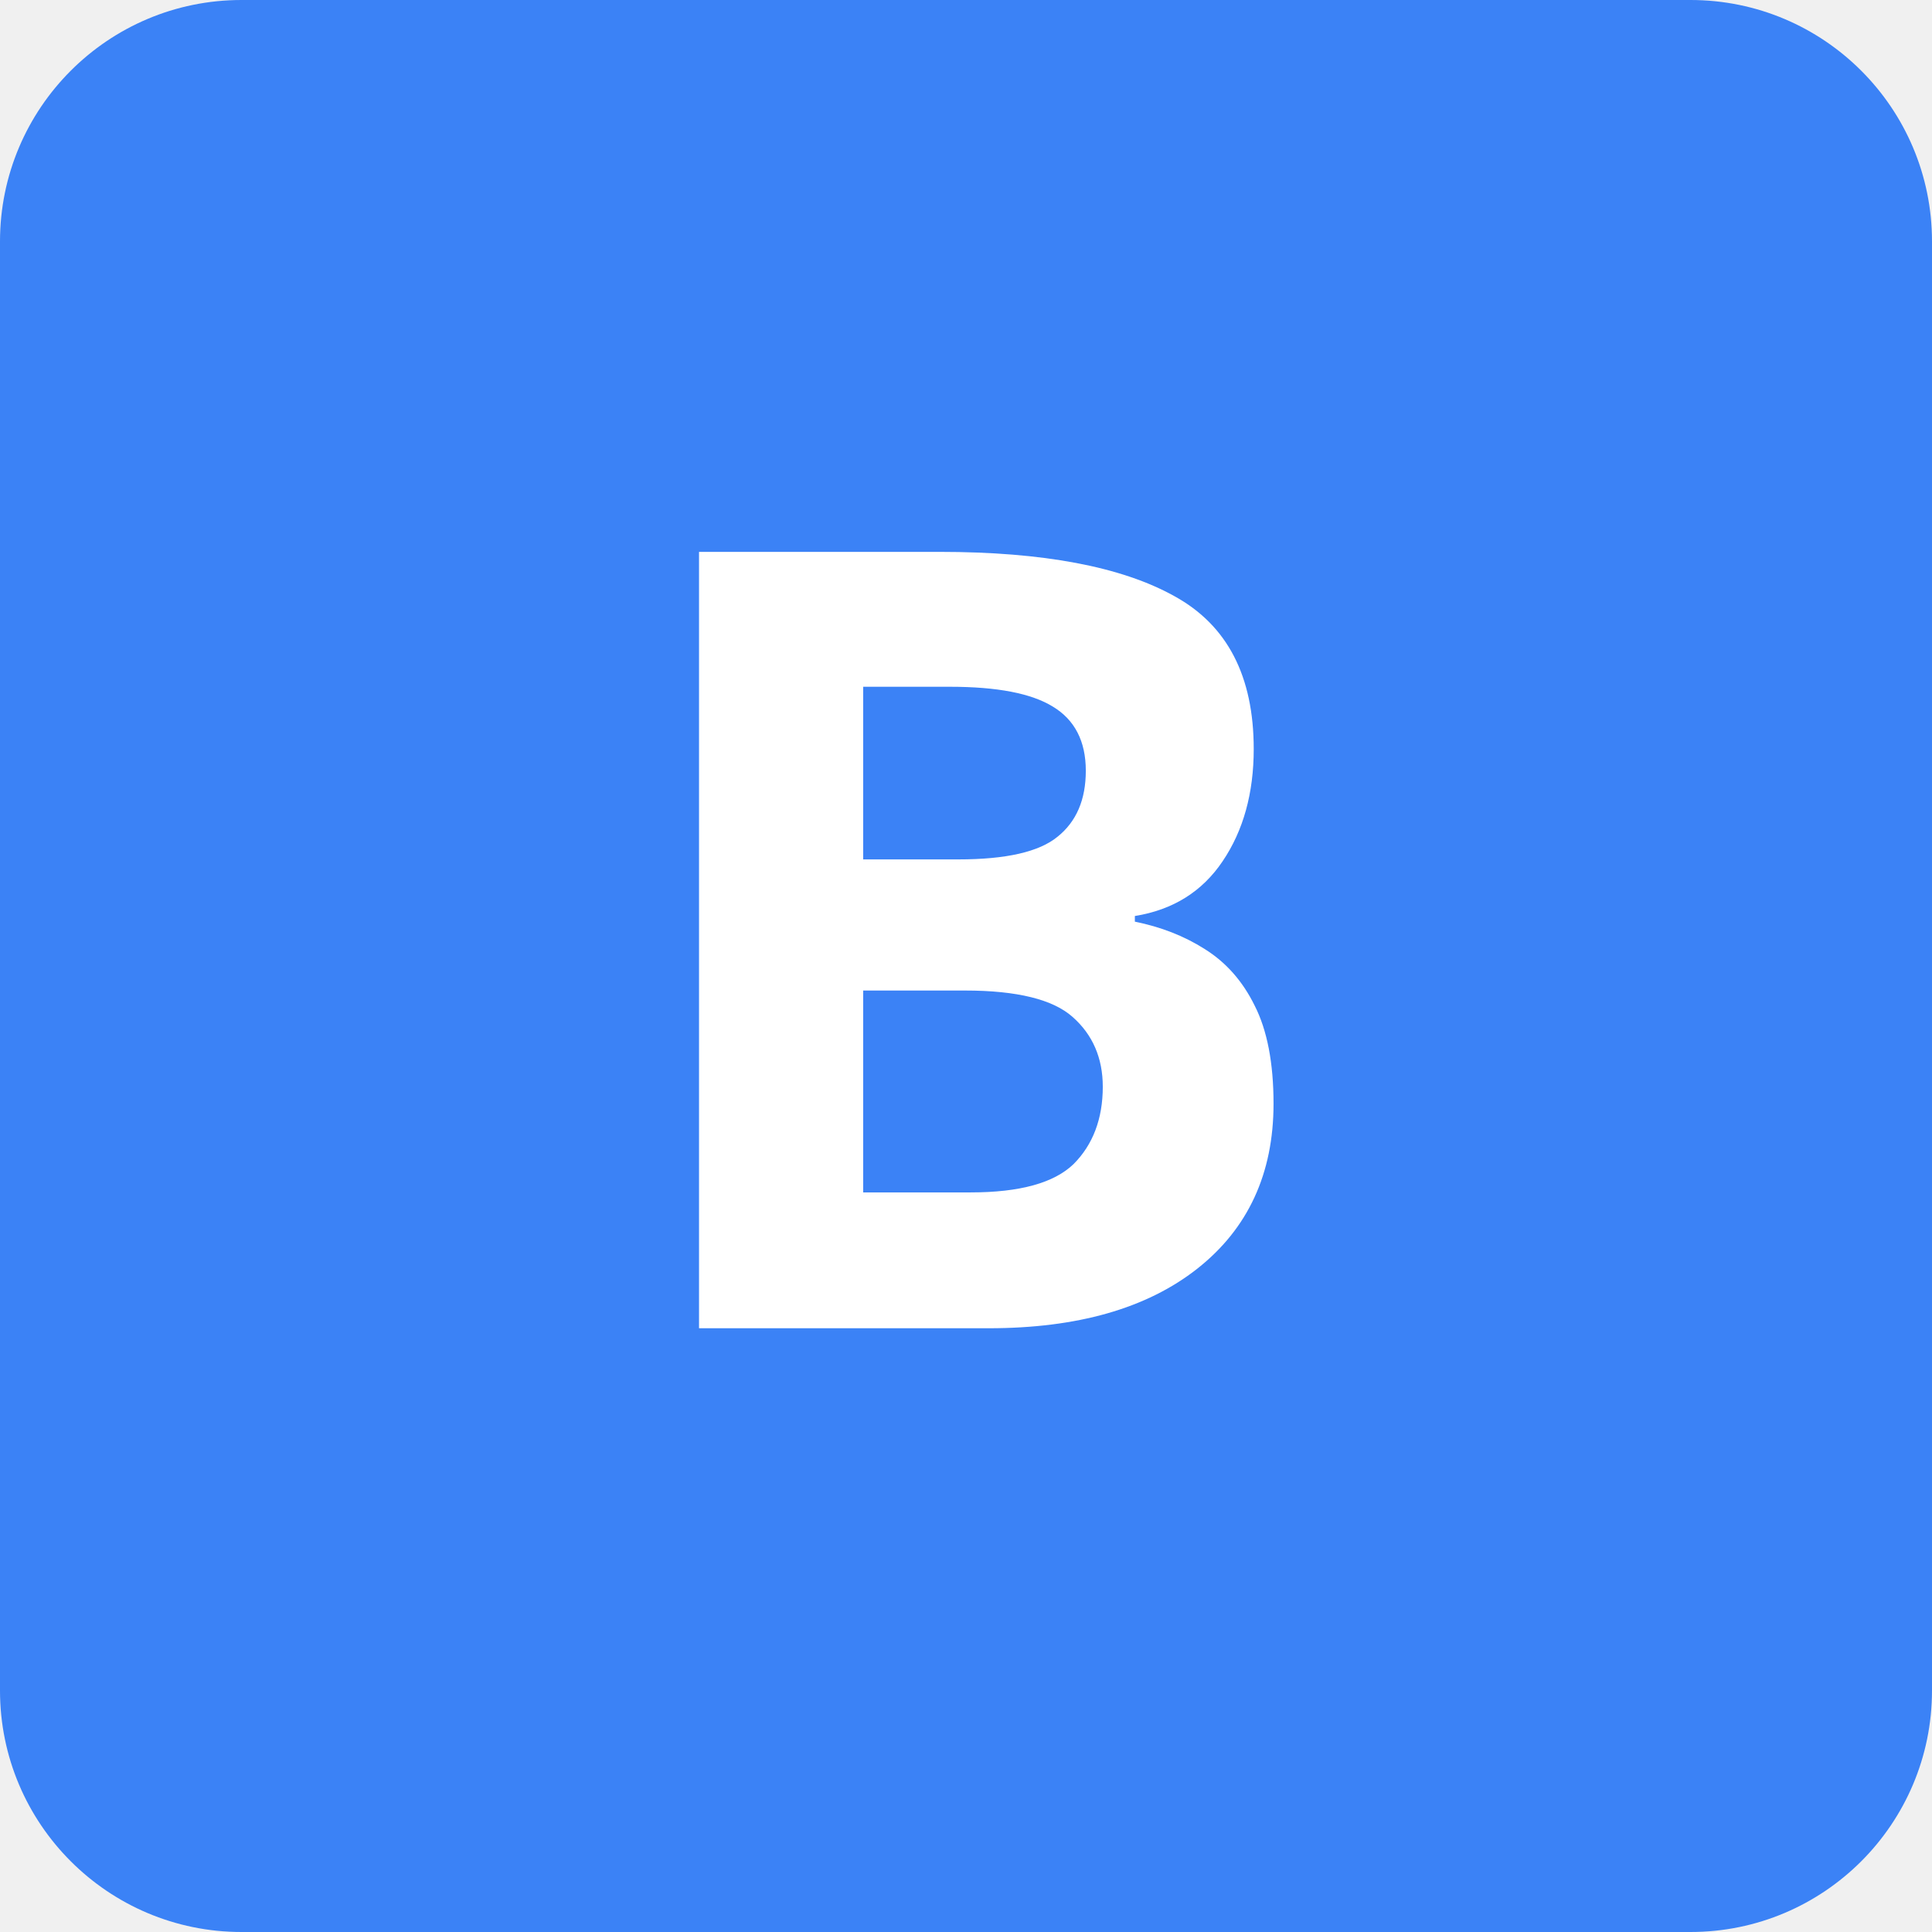
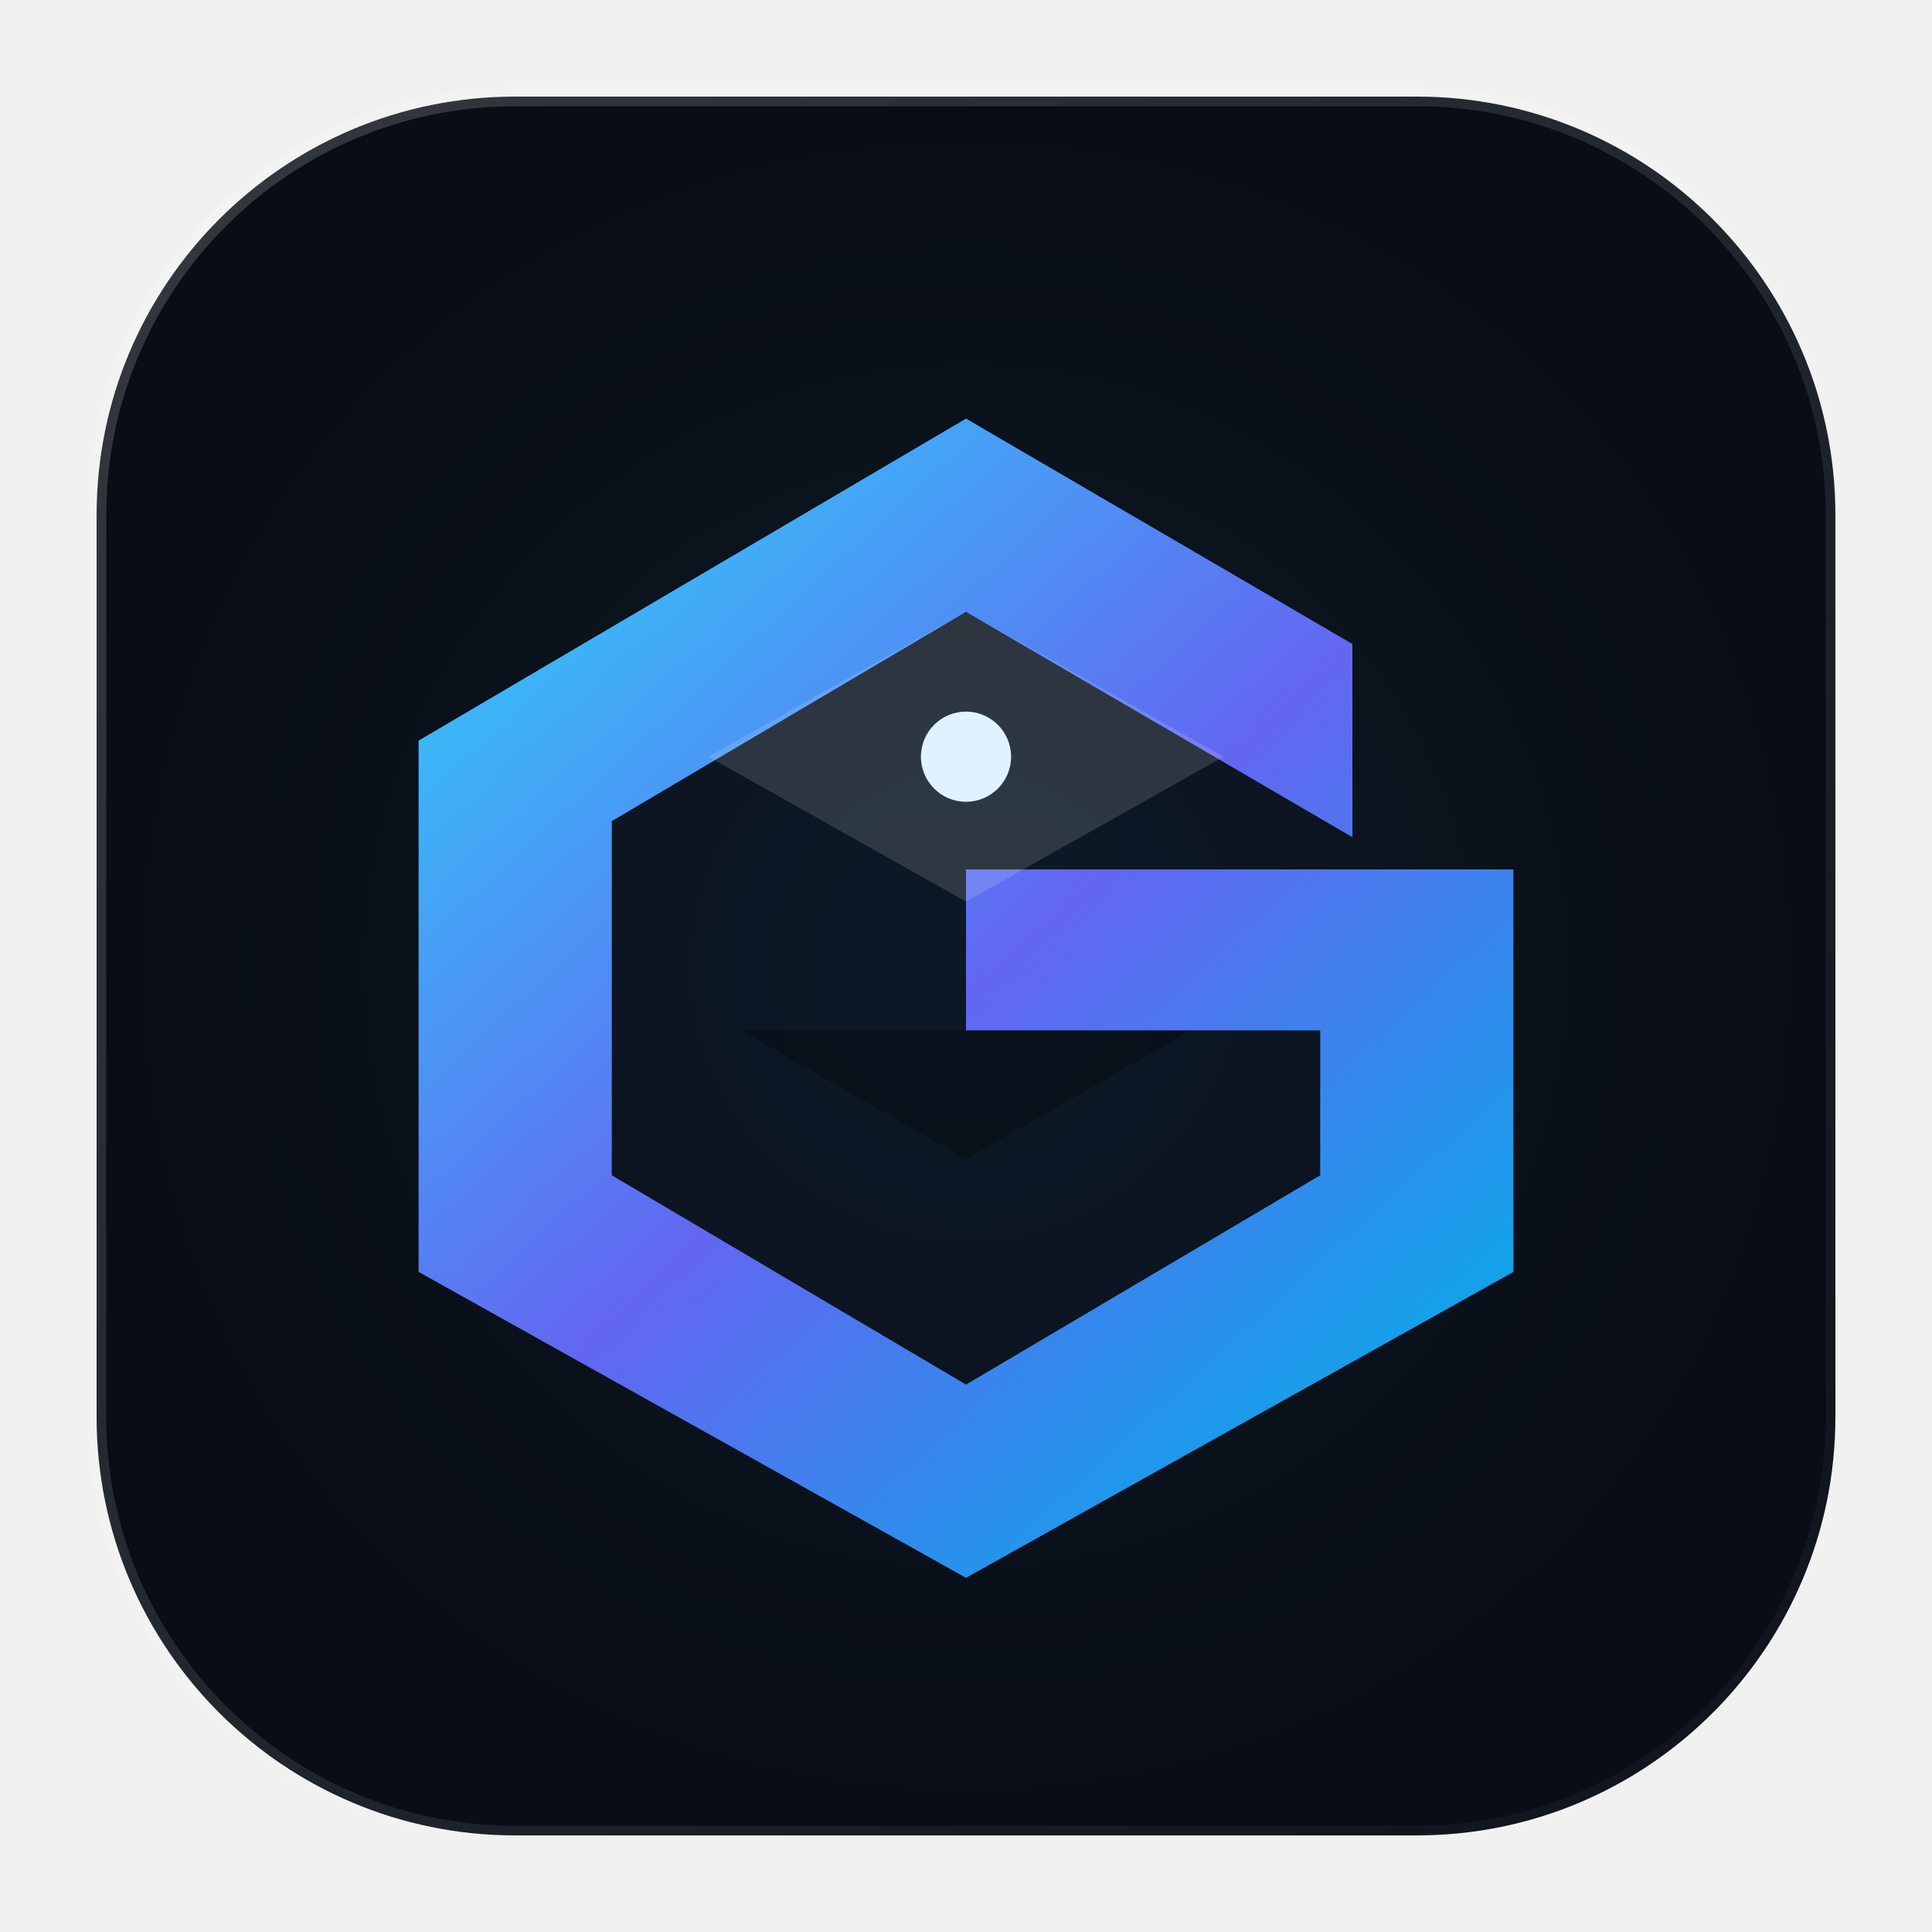
- <svg xmlns="http://www.w3.org/2000/svg" width="32" height="32" viewBox="0 0 32 32">
-   <rect width="32" height="32" rx="4" fill="#3b82f6" />
-   <text x="16" y="22" text-anchor="middle" font-family="system-ui, sans-serif" font-size="18" font-weight="700" fill="#fff">B</text>
+ <svg xmlns="http://www.w3.org/2000/svg" viewBox="0 0 120 120" width="100%" height="100%" fill="none">
+   <defs>
+     <linearGradient id="gl-rim" x1="0%" y1="0%" x2="100%" y2="100%">
+       <stop offset="0%" stop-color="#ffffff" stop-opacity="0.18" />
+       <stop offset="100%" stop-color="#ffffff" stop-opacity="0.02" />
+     </linearGradient>
+     <linearGradient id="gl-surface" x1="15%" y1="10%" x2="85%" y2="90%">
+       <stop offset="0%" stop-color="#38bdf8" />
+       <stop offset="50%" stop-color="#6366f1" />
+       <stop offset="100%" stop-color="#0ea5e9" />
+     </linearGradient>
+     <linearGradient id="gl-dark-facet" x1="0%" y1="0%" x2="0%" y2="100%">
+       <stop offset="0%" stop-color="#1e293b" />
+       <stop offset="100%" stop-color="#0f172a" />
+     </linearGradient>
+   </defs>
+   <rect x="6" y="6" width="108" height="108" rx="26" fill="#090d16" stroke="url(#gl-rim)" stroke-width="1.2" />
+   <circle cx="60" cy="60" r="32" fill="#38bdf8" opacity="0.07" filter="blur(16px)" />
+   <path d="M 60 26             L 84 40             L 84 52             L 60 38             L 38 51             L 38 73             L 60 86             L 82 73             L 82 64             L 60 64             L 60 54             L 94 54             L 94 79             L 60 98             L 26 79             L 26 46             Z" fill="url(#gl-surface)" />
+   <polygon points="60,38 76,47 60,56 44,47" fill="#ffffff" opacity="0.14" />
+   <polygon points="60,64 74,64 60,72 46,64" fill="#000000" opacity="0.25" />
+   <circle cx="60" cy="47" r="2.8" fill="#e0f2fe" />
</svg>
